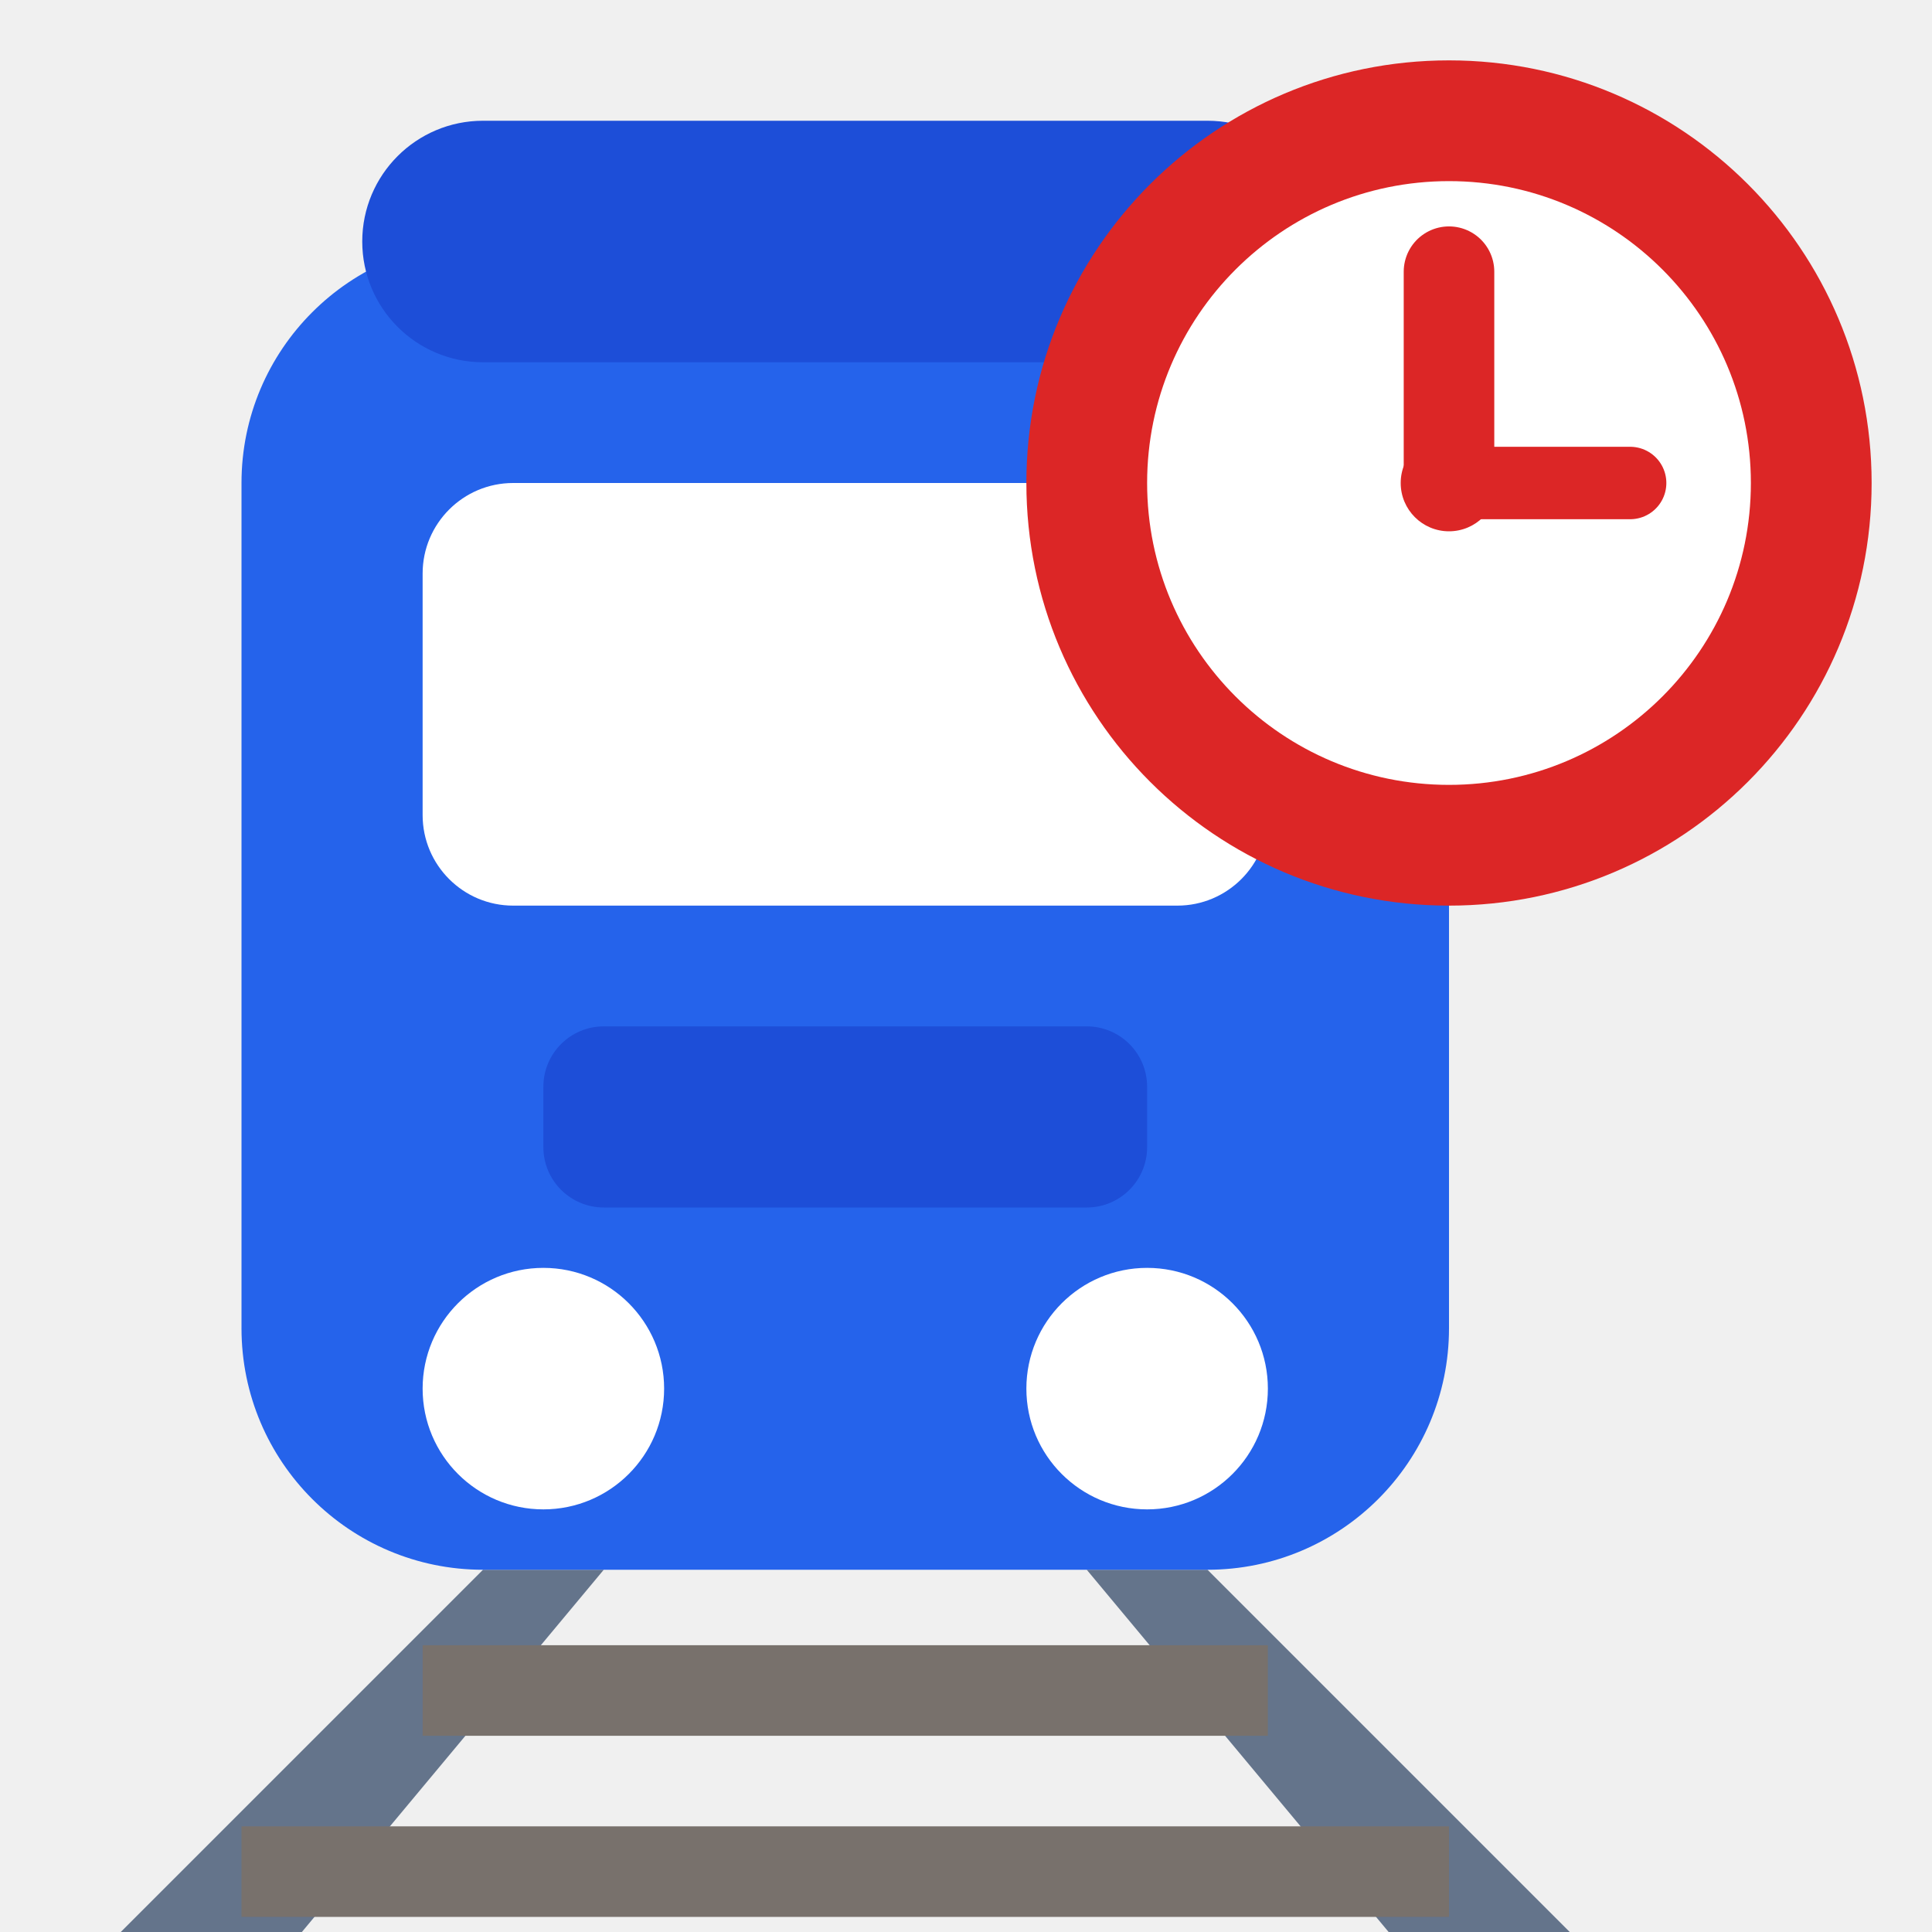
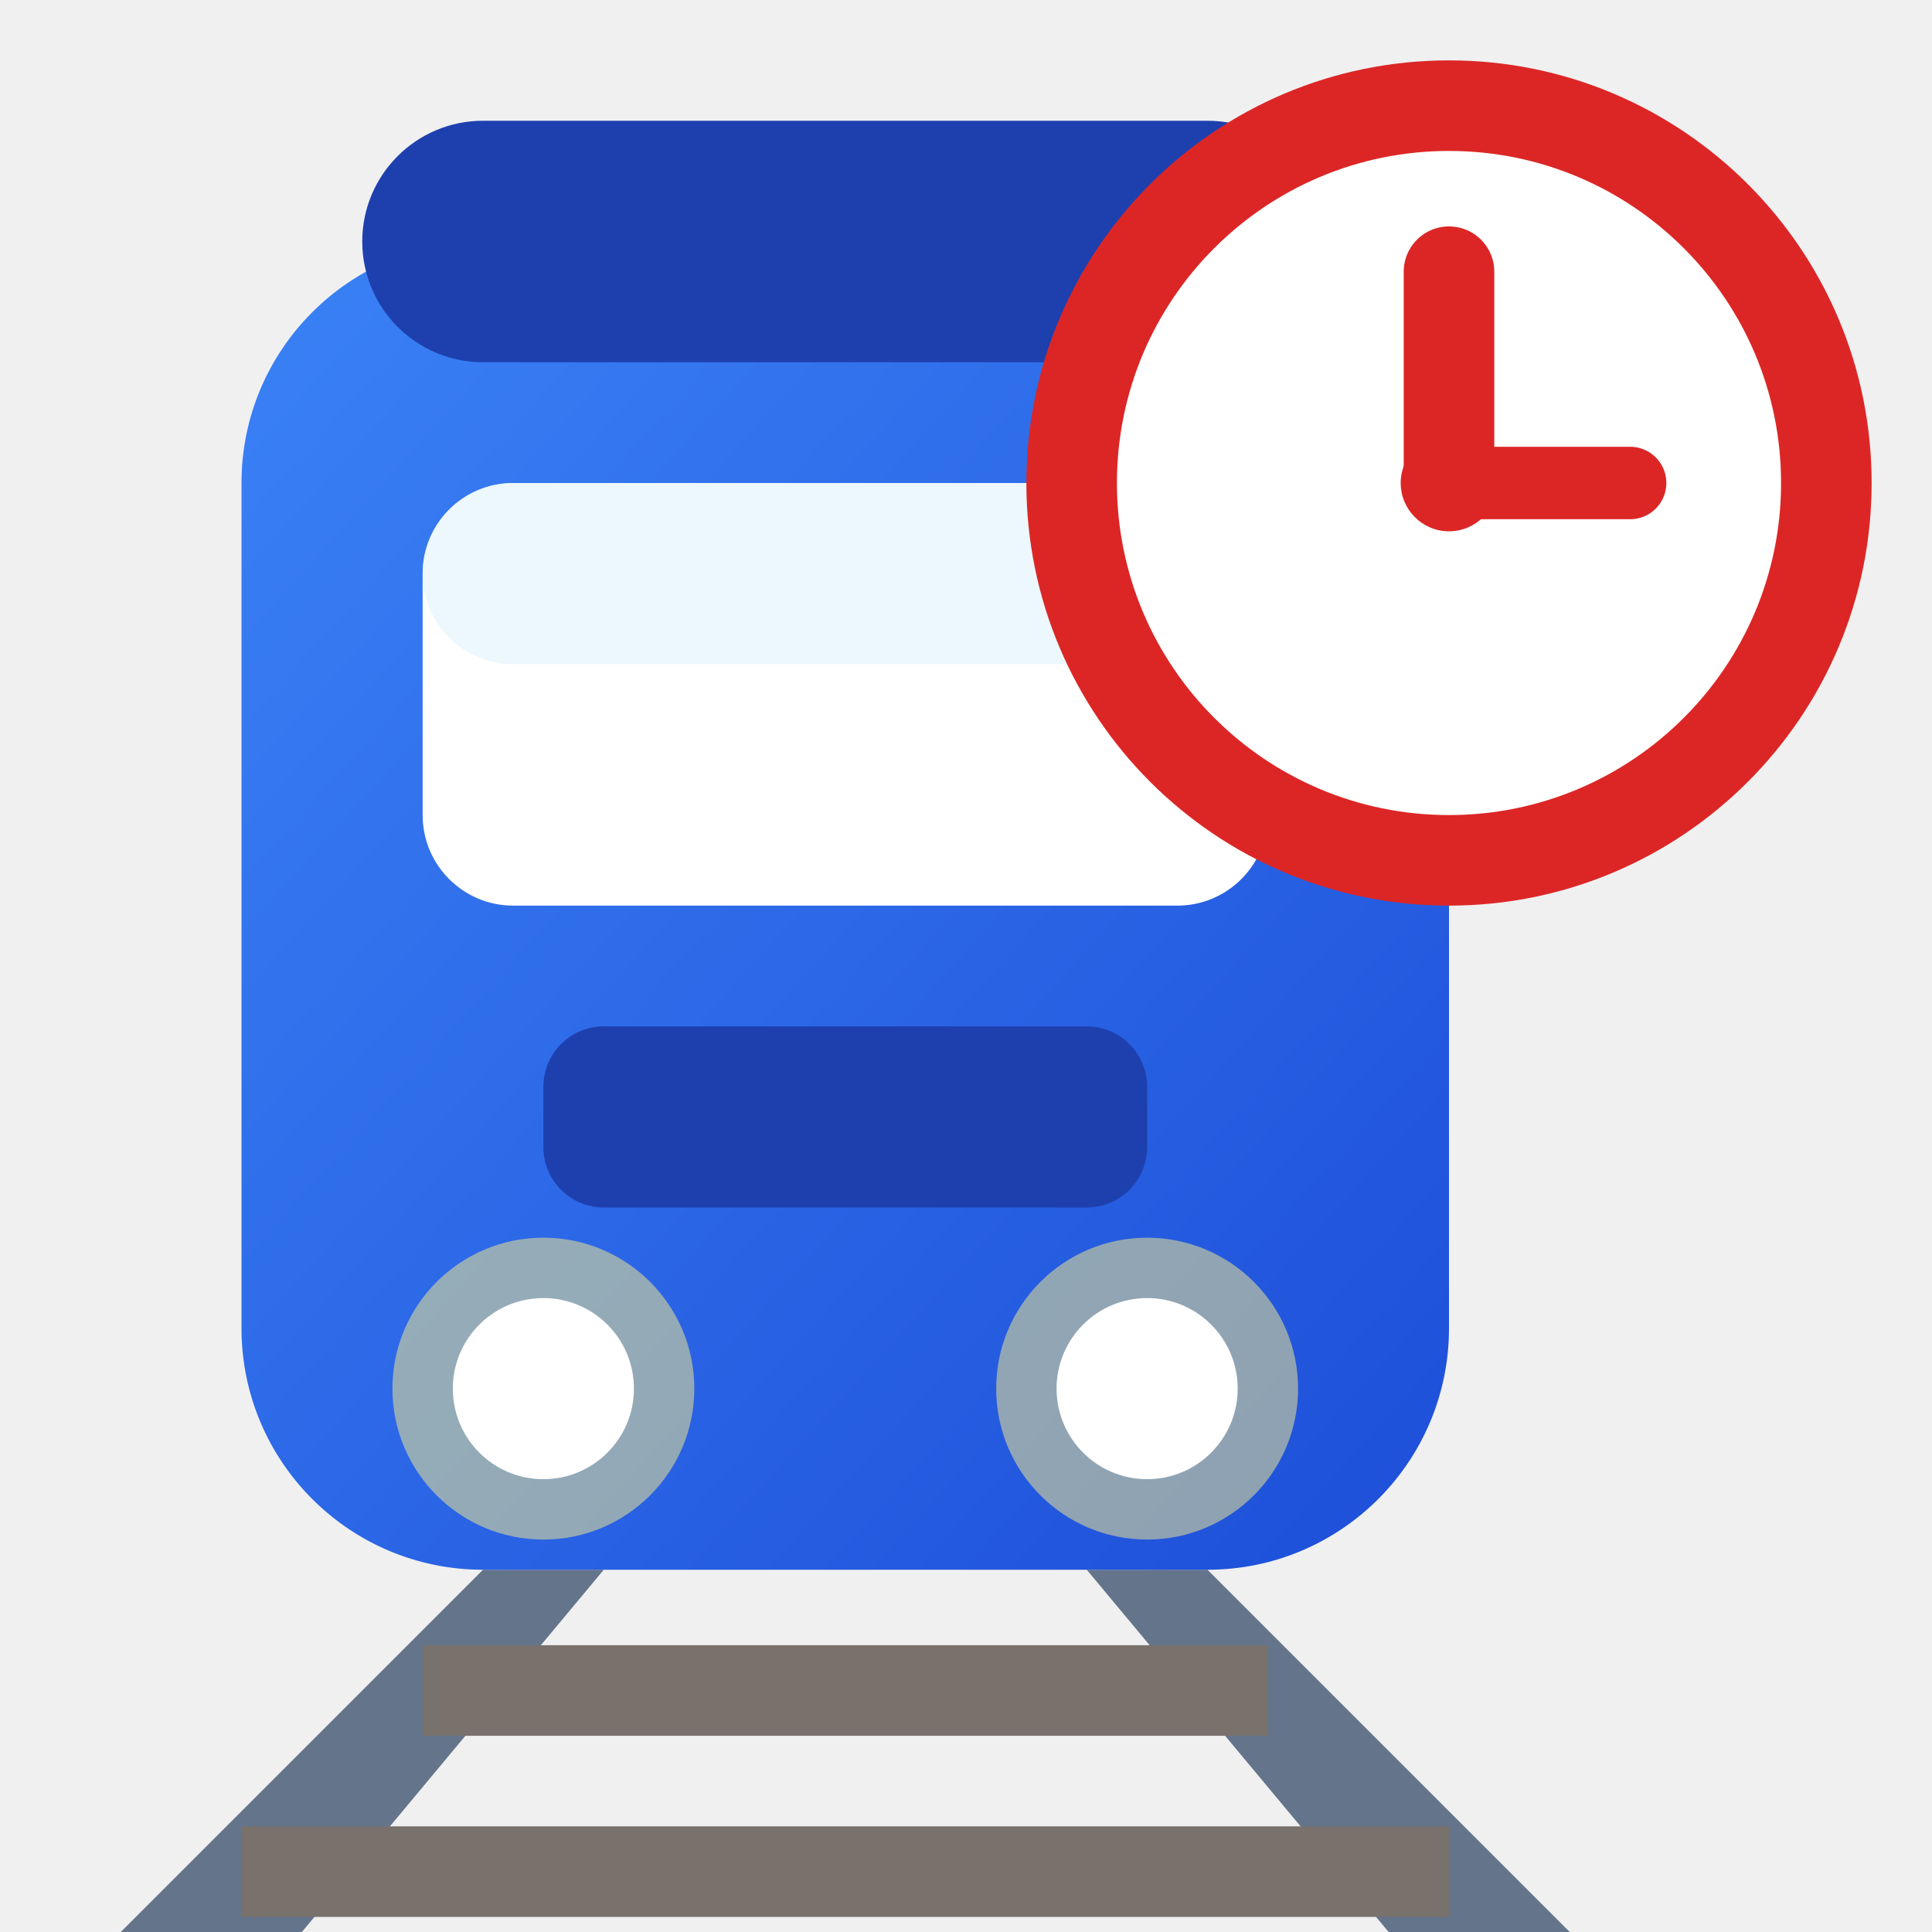
<svg xmlns="http://www.w3.org/2000/svg" viewBox="0 0 32 32">
+   <defs>
+     <linearGradient id="trainGrad" x1="0%" y1="0%" x2="100%" y2="100%">
+       <stop offset="0%" style="stop-color:#3b82f6" />
+       <stop offset="100%" style="stop-color:#1d4ed8" />
+     </linearGradient>
+   </defs>
  <polygon points="8,26 2,32 5,32 10,26" fill="#64748b" />
  <polygon points="20,26 26,32 23,32 18,26" fill="#64748b" />
  <line x1="7" y1="28" x2="21" y2="28" stroke="#78716c" stroke-width="1.5" />
  <line x1="4" y1="31" x2="24" y2="31" stroke="#78716c" stroke-width="1.5" />
-   <rect x="4" y="4" width="20" height="22" rx="4" fill="#2563eb" />
-   <rect x="6" y="2" width="16" height="4" rx="2" fill="#1d4ed8" />
+   <rect x="4" y="4" width="20" height="22" rx="4" fill="url(#trainGrad)" />
+   <rect x="6" y="2" width="16" height="4" rx="2" fill="#1e40af" />
  <rect x="7" y="8" width="14" height="7" rx="1.5" fill="#fff" />
-   <rect x="9" y="17" width="10" height="3" rx="1" fill="#1d4ed8" />
-   <circle cx="9" cy="23" r="2" fill="#fff" />
-   <circle cx="19" cy="23" r="2" fill="#fff" />
+   <rect x="7" y="8" width="14" height="3" rx="1.5" fill="#e0f2fe" opacity="0.6" />
+   <rect x="9" y="17" width="10" height="3" rx="1" fill="#1e40af" />
+   <circle cx="9" cy="23" r="2.5" fill="#fef08a" opacity="0.5" />
+   <circle cx="9" cy="23" r="1.5" fill="#fff" />
+   <circle cx="19" cy="23" r="2.5" fill="#fef08a" opacity="0.5" />
+   <circle cx="19" cy="23" r="1.5" fill="#fff" />
  <circle cx="24" cy="8" r="7" fill="#dc2626" />
-   <circle cx="24" cy="8" r="5" fill="#fff" />
+   <circle cx="24" cy="8" r="5.5" fill="#fff" />
  <line x1="24" y1="8" x2="24" y2="4.5" stroke="#dc2626" stroke-width="1.5" stroke-linecap="round" />
  <line x1="24" y1="8" x2="27" y2="8" stroke="#dc2626" stroke-width="1.2" stroke-linecap="round" />
  <circle cx="24" cy="8" r="0.8" fill="#dc2626" />
</svg>
